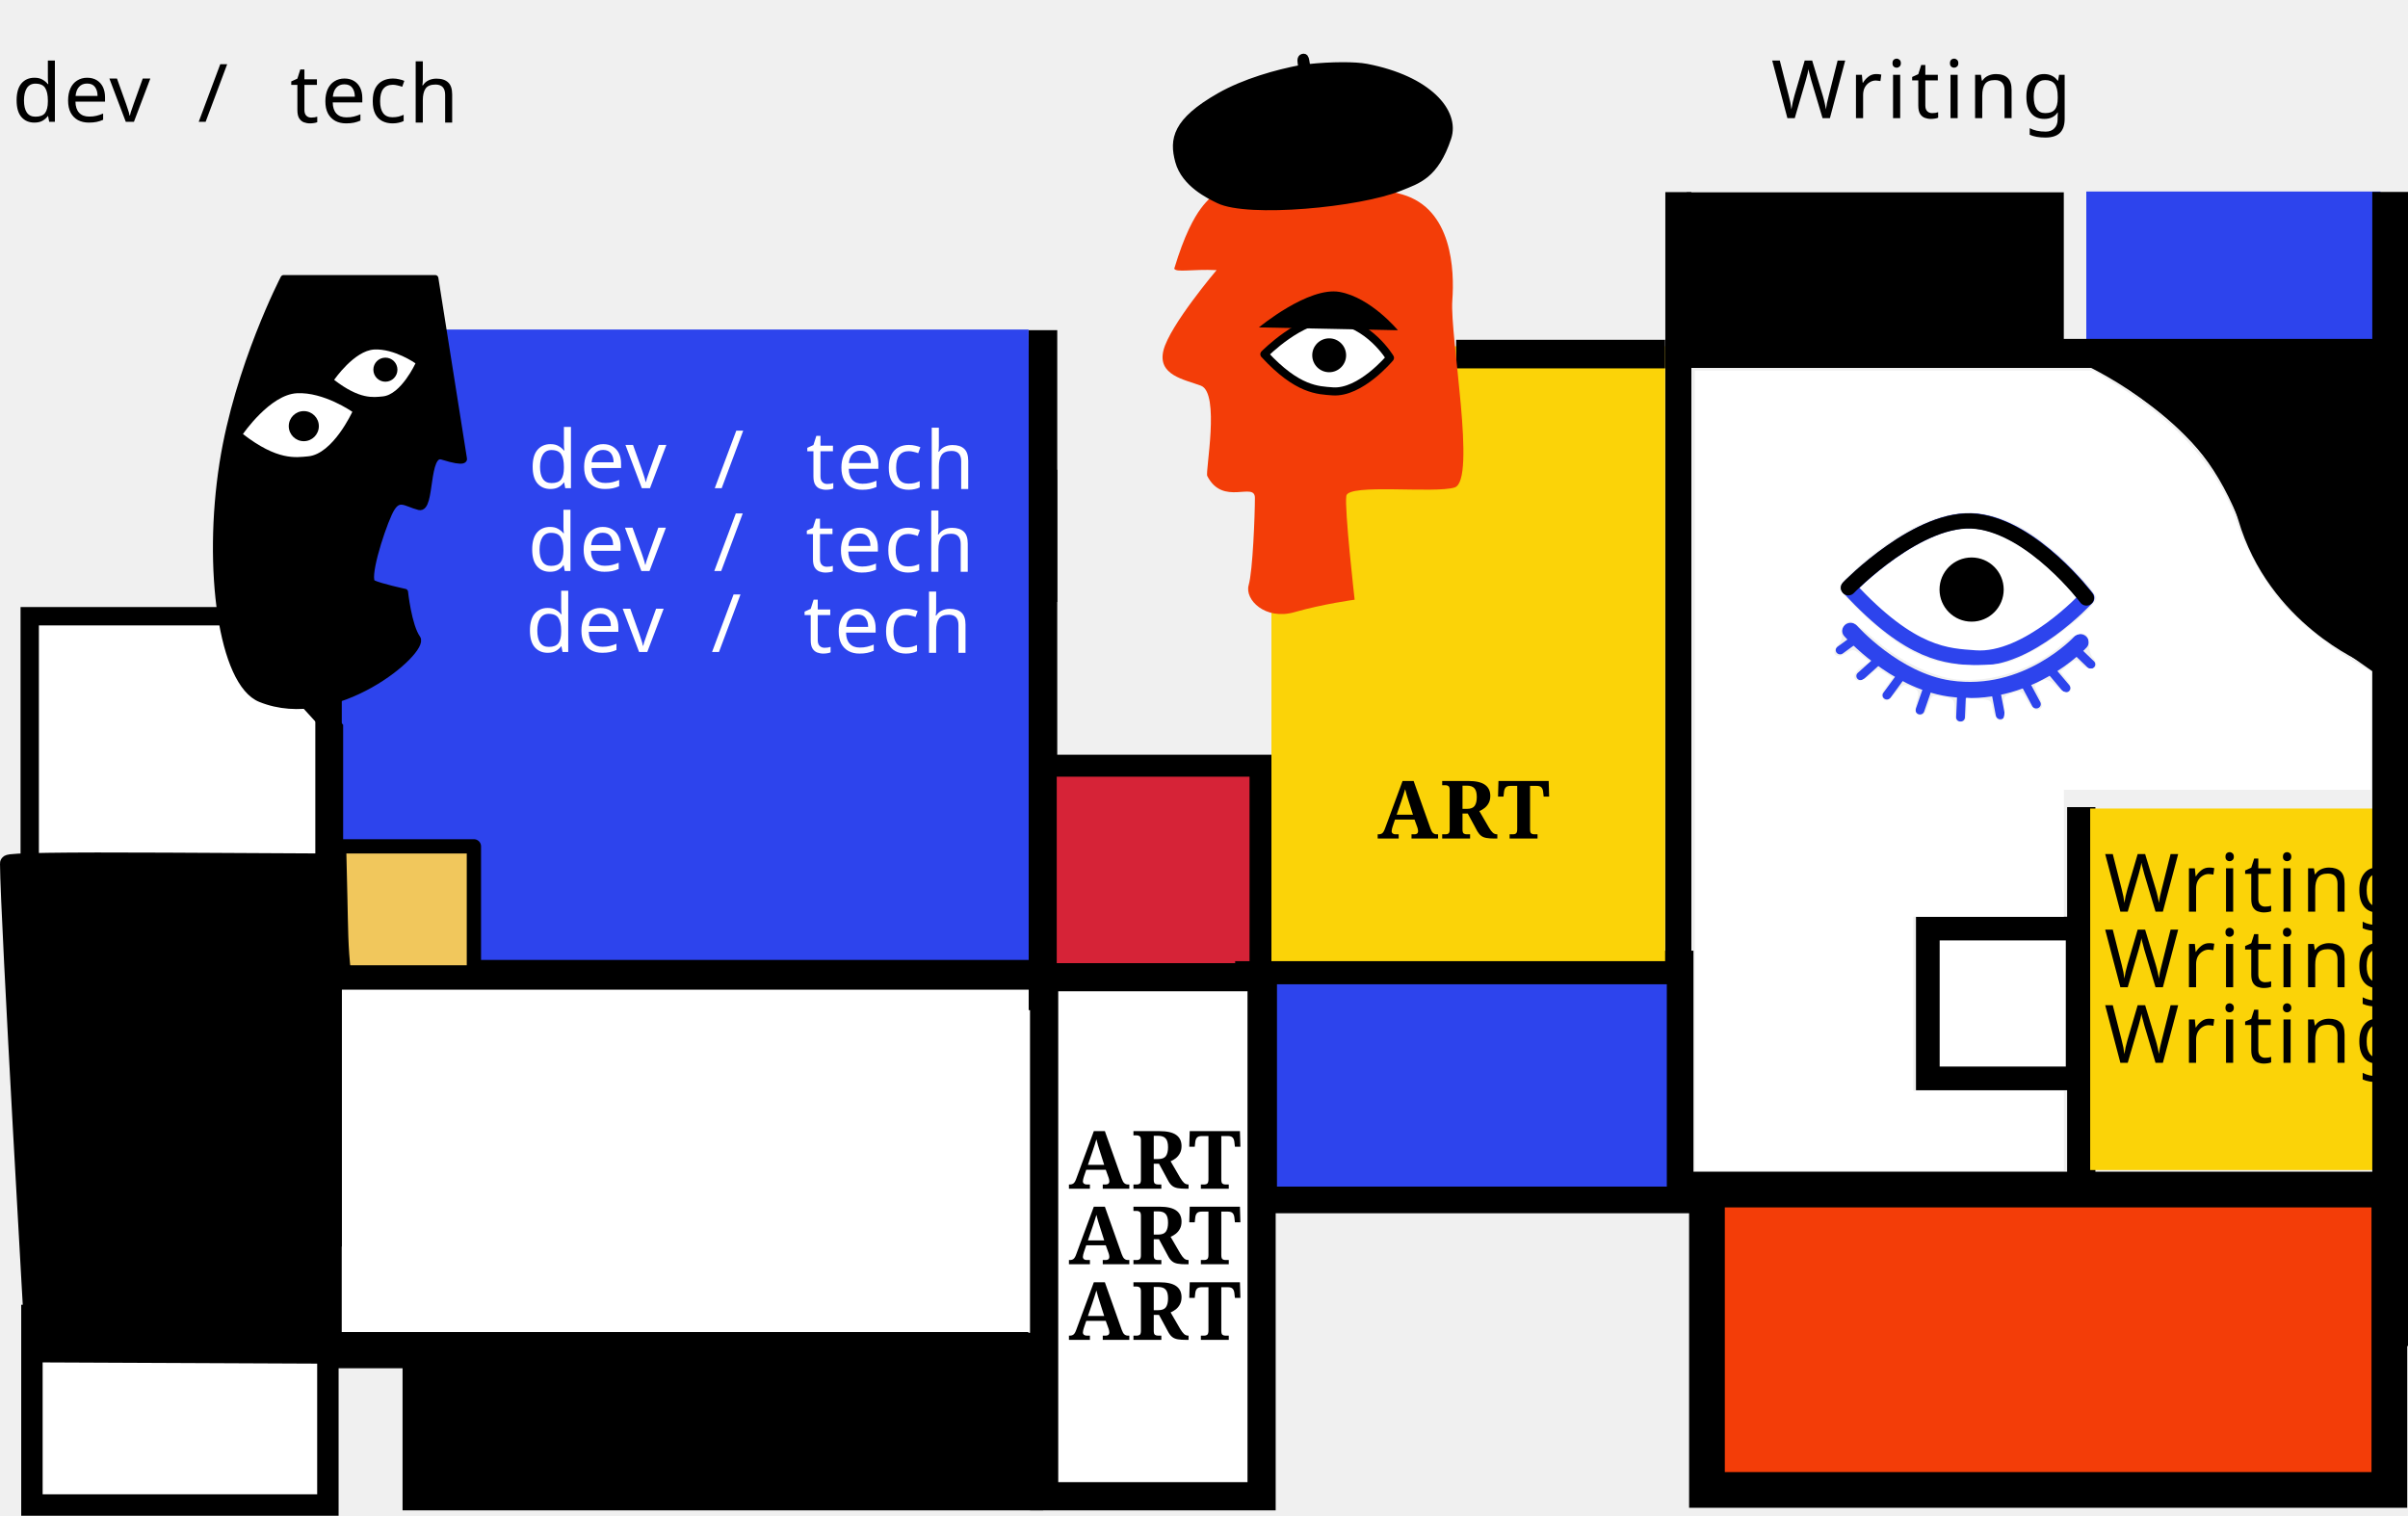
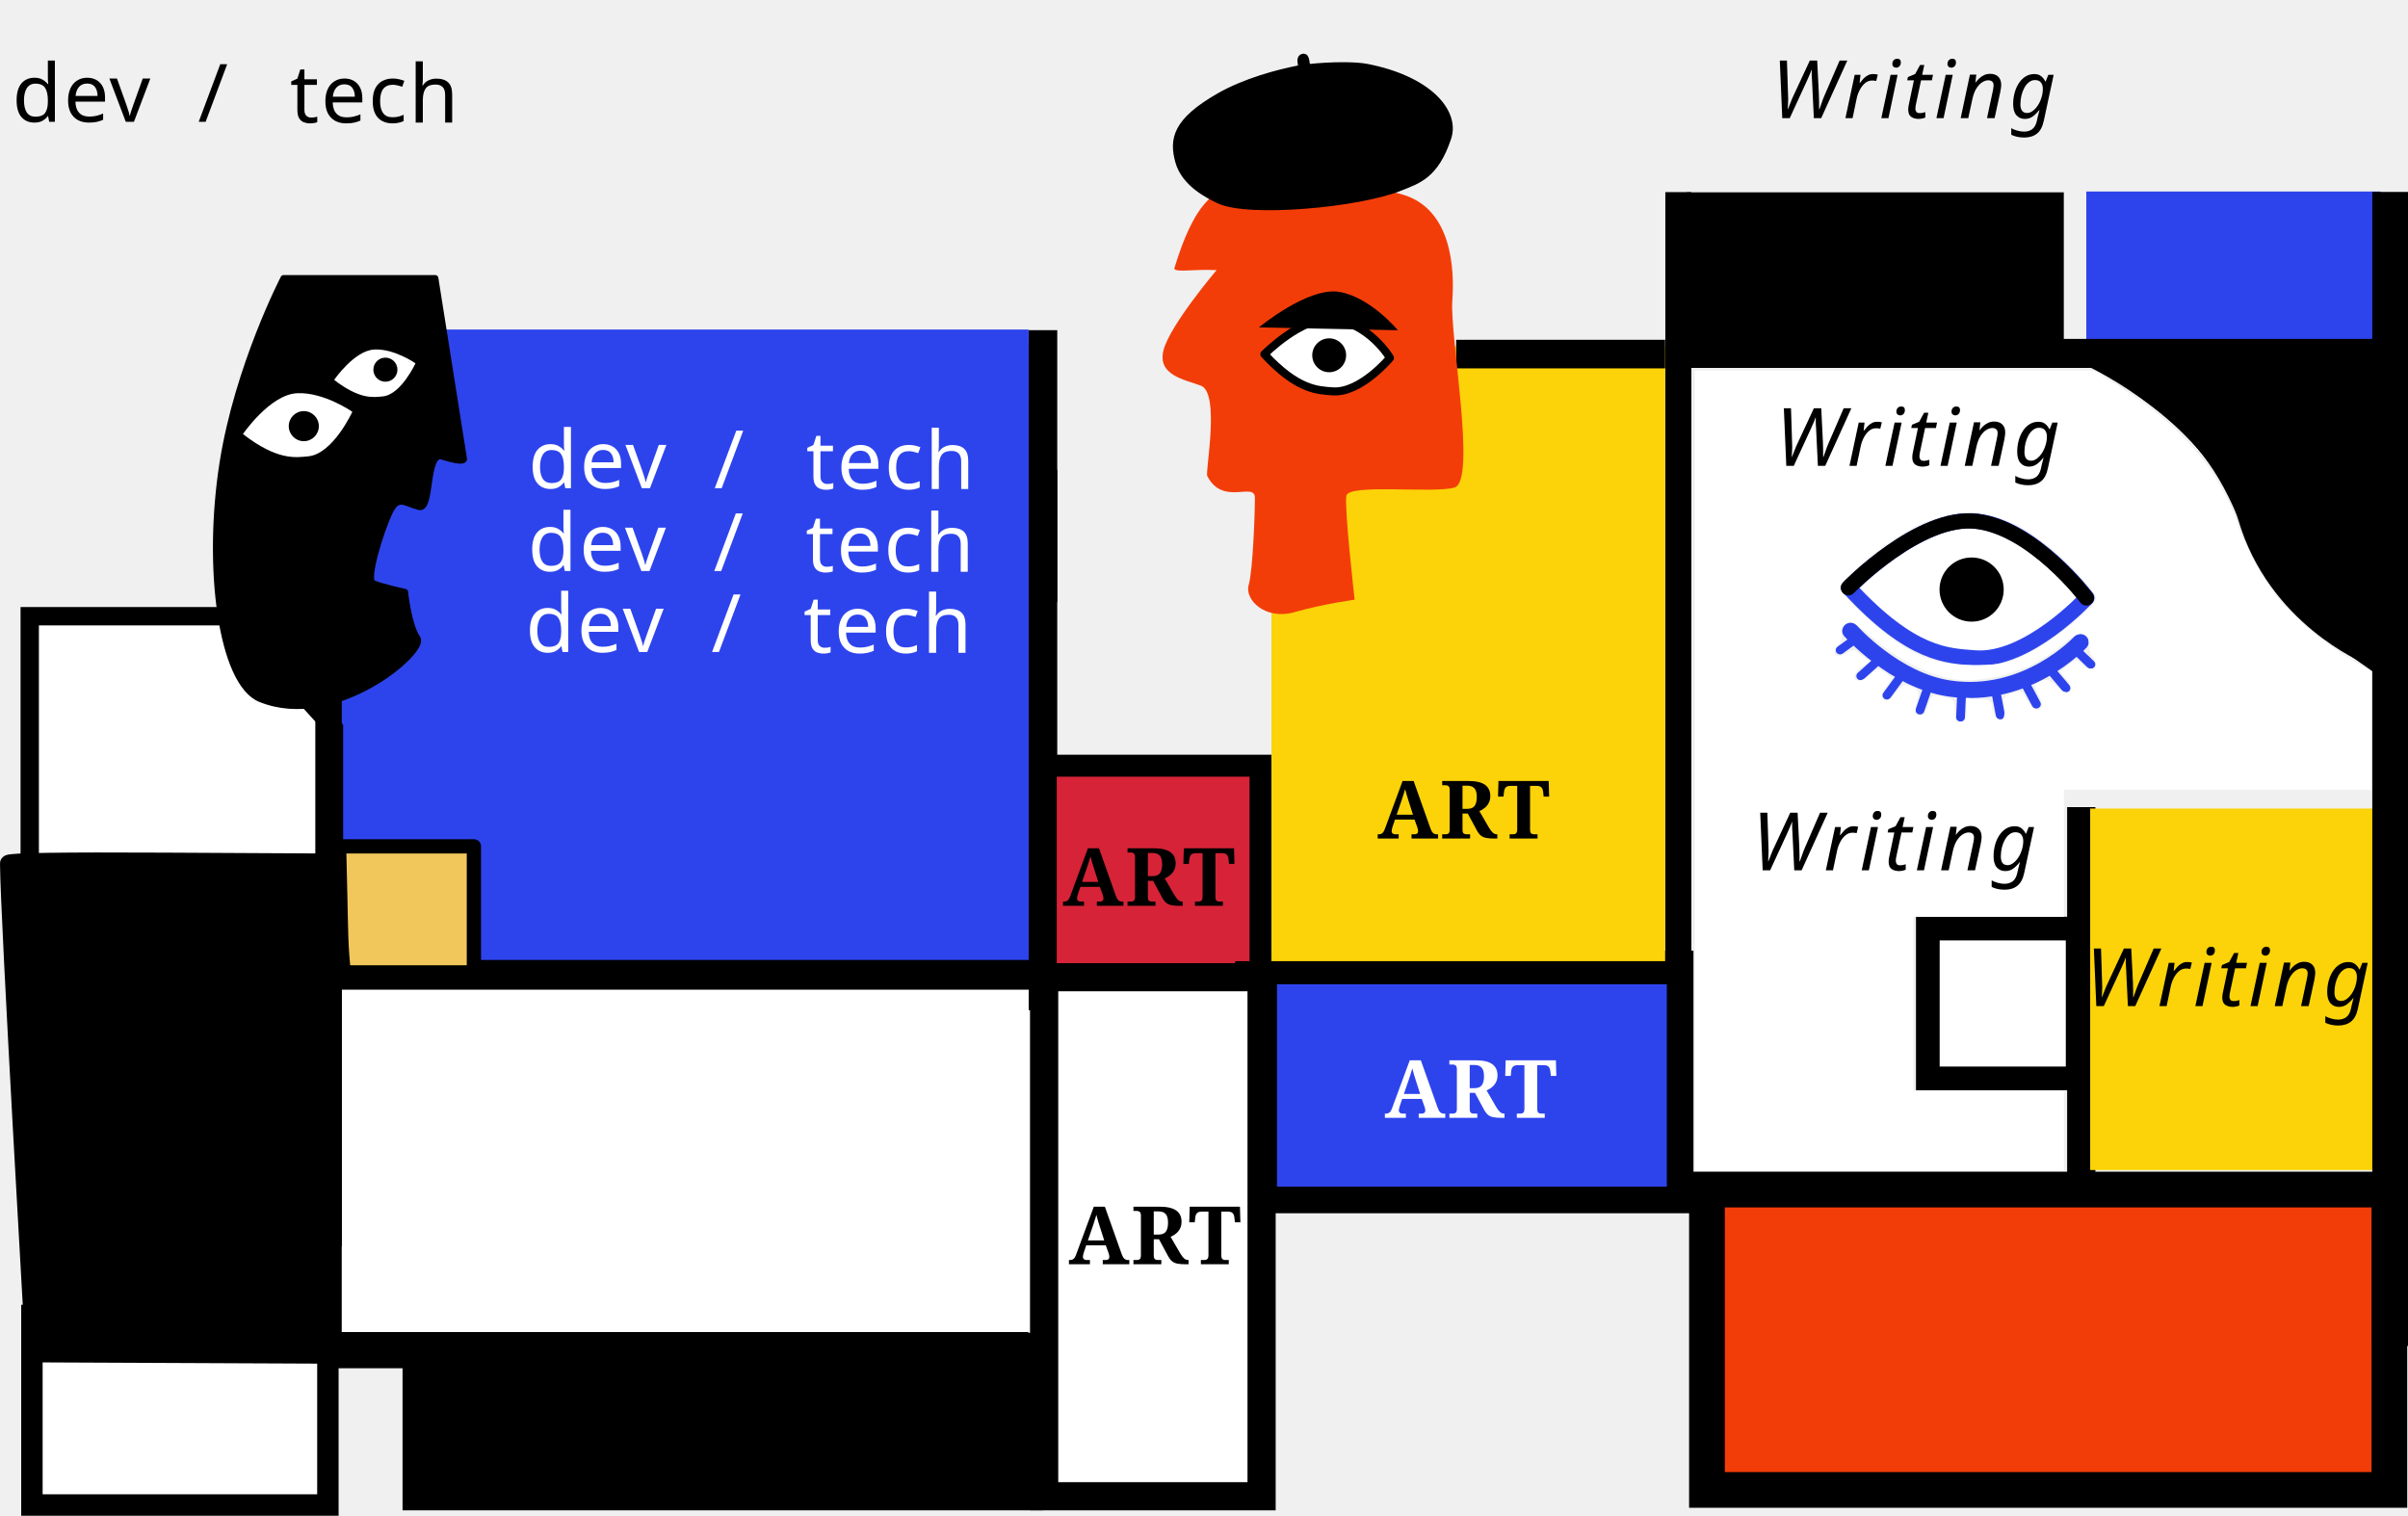
<svg xmlns="http://www.w3.org/2000/svg" width="337.156mm" height="212.235mm" viewBox="0 0 337.156 212.235" version="1.1" id="svg1">
  <defs id="defs1">
    <rect x="1523.813" y="386.259" width="345.935" height="246.187" id="rect76" />
    <clipPath clipPathUnits="userSpaceOnUse" id="clipPath5">
      <path id="path55" style="stroke-width:0.1;stroke-linecap:square;paint-order:markers fill stroke;stop-color:#000000" d="M 438.251,553.764 H 1298.121 V 755.159 H 438.251 Z" />
    </clipPath>
    <linearGradient id="swatch50">
      <stop style="stop-color:#4d4d4d;stop-opacity:1;" offset="0" id="stop50" />
    </linearGradient>
    <linearGradient id="swatch34">
      <stop style="stop-color:#4d4d4d;stop-opacity:1;" offset="0" id="stop34" />
    </linearGradient>
    <rect x="1523.813" y="386.259" width="459.227" height="234.858" id="rect76-8" />
    <rect x="1523.813" y="386.259" width="459.227" height="234.858" id="rect76-8-1" />
  </defs>
  <g id="layer1" transform="translate(-48.53948,-13.54574)">
    <g id="svg_writer" transform="translate(4.7625)">
      <g id="g18">
        <g id="g17">
          <path id="rect64-5" style="fill:#2d44ed;stroke-width:2.844;stroke-linecap:round" d="m 335.89,40.363 h 41.189 v 22.754 h -41.189 z" />
          <g id="g72" transform="matrix(0.7760958,0,0,0.7760958,73.14054,21.50266)">
            <g id="g31-2" transform="matrix(-1.118478,-0.0771815,-0.07830832,1.134808,659.9633,-109.7037)">
              <g id="g71" transform="matrix(1.051327,0.0036794,0.00378763,0.9974859,-15.00826,49.34709)">
                <g id="g73" transform="translate(0.7082797,3.521542)">
                  <path style="fill:#ffffff;stroke:#2d44ed;stroke-width:1;stroke-linecap:round;stroke-linejoin:round;stroke-opacity:1" d="m 65.167,66.981 c 0,0 4.656,-4.802 8.408,-4.36 3.751,0.442 7.216,5.03 7.216,5.03 0,0 -3.869,4.212 -7.335,3.946 C 71.672,71.46 69.302,71.474 65.167,66.981 Z" id="path10-5-6-4" transform="matrix(-2.326218,-0.1582127,-0.1692722,2.417716,472.2598,-3.017995)" />
                  <path style="fill:none;stroke:#000000;stroke-width:2.749;stroke-linecap:round;stroke-linejoin:round;stroke-opacity:1" d="m 296.748,91.862 c 0,0 12.8,-13.2 23.113,-11.986 10.313,1.214 19.837,13.827 19.837,13.827" id="path10-5-6-4-9" transform="matrix(-0.8461845,-0.05755141,-0.06157442,0.8794679,566.1497,84.93792)" />
                  <circle style="fill:#000000;stroke:none;stroke-width:1.25;stroke-linecap:round;stroke-linejoin:round" id="path13-3-4-1" cx="73.229" cy="67.112" r="2.106" transform="matrix(-2.326218,-0.1582127,-0.1692722,2.417716,472.2598,-3.017995)" />
                  <path style="fill:none;fill-opacity:1;stroke:#2d44ed;stroke-width:2.565;stroke-linecap:round;stroke-linejoin:round;stroke-dasharray:none;stroke-opacity:1" d="m 273.377,154.877 c 0,0 7.463,9.709 19.471,8.705 8.49,-0.71 15.719,-8.115 15.719,-8.115" id="path26-7-3" />
                  <path style="fill:none;fill-opacity:1;stroke:#2d44ed;stroke-width:1.344;stroke-linecap:round;stroke-linejoin:round;stroke-dasharray:none;stroke-opacity:1" d="m 290.918,164.616 -0.091,3.426" id="path27-3-4-8" />
                  <path style="fill:none;fill-opacity:1;stroke:#2d44ed;stroke-width:1.347;stroke-linecap:round;stroke-linejoin:round;stroke-dasharray:none;stroke-opacity:1" d="m 307.185,156.22 2.767,2.406" id="path27-8-3" />
                  <path style="fill:none;fill-opacity:1;stroke:#2d44ed;stroke-width:1.347;stroke-linecap:round;stroke-linejoin:round;stroke-dasharray:none;stroke-opacity:1" d="m 304.015,159.839 2.502,2.68" id="path27-6-1-3" />
                  <path style="fill:none;fill-opacity:1;stroke:#2d44ed;stroke-width:1.347;stroke-linecap:round;stroke-linejoin:round;stroke-dasharray:none;stroke-opacity:1" d="m 300.407,162.169 1.9,3.136" id="path27-4-0-3" />
                  <path style="fill:none;fill-opacity:1;stroke:#2d44ed;stroke-width:1.347;stroke-linecap:round;stroke-linejoin:round;stroke-dasharray:none;stroke-opacity:1" d="m 296.181,163.783 0.915,3.551" id="path27-3-3-80" />
                  <path style="fill:none;fill-opacity:1;stroke:#2d44ed;stroke-width:1.387;stroke-linecap:round;stroke-linejoin:round;stroke-dasharray:none;stroke-opacity:1" d="m 274.385,155.804 -2.849,2.478" id="path27-8-5-4" />
                  <path style="fill:none;fill-opacity:1;stroke:#2d44ed;stroke-width:1.387;stroke-linecap:round;stroke-linejoin:round;stroke-dasharray:none;stroke-opacity:1" d="m 277.65,159.532 -2.576,2.76" id="path27-6-1-9-7" />
                  <path style="fill:none;fill-opacity:1;stroke:#2d44ed;stroke-width:1.387;stroke-linecap:round;stroke-linejoin:round;stroke-dasharray:none;stroke-opacity:1" d="m 281.365,161.93 -1.956,3.229" id="path27-4-0-6-68" />
                  <path style="fill:none;fill-opacity:1;stroke:#2d44ed;stroke-width:1.387;stroke-linecap:round;stroke-linejoin:round;stroke-dasharray:none;stroke-opacity:1" d="m 285.717,163.592 -0.942,3.656" id="path27-3-3-2-9" />
                </g>
              </g>
            </g>
          </g>
          <rect style="fill:#ffffff;fill-opacity:1;stroke:#000000;stroke-width:3.316;stroke-linecap:butt;stroke-linejoin:miter;stroke-dasharray:none;stroke-opacity:1" id="rect5" width="20.978" height="20.978" x="313.701" y="143.567" />
        </g>
      </g>
      <rect style="fill:#000000;fill-opacity:1;stroke:none;stroke-width:2.965;stroke-linecap:round;stroke-linejoin:miter;stroke-dasharray:none;stroke-opacity:1" id="rect64-2-9" width="52.808" height="23.032" x="279.932" y="40.475" />
      <text xml:space="preserve" style="font-weight:600;font-size:11.289px;line-height:0;font-family:'URW Gothic';-inkscape-font-specification:'URW Gothic Semi-Bold';text-align:start;letter-spacing:0.529px;writing-mode:lr-tb;direction:ltr;text-anchor:start;fill:#ffffff;fill-opacity:1;stroke:#000000;stroke-width:1.5;stroke-linecap:round;stroke-linejoin:round" x="291.774" y="30.084" id="text1-9-3">
-         <tspan id="tspan1-2-6" style="font-style:normal;font-variant:normal;font-weight:normal;font-stretch:normal;font-size:11.289px;line-height:0;font-family:Bauhaus;-inkscape-font-specification:Bauhaus;letter-spacing:0.529px;fill:#000000;fill-opacity:1;stroke:none;stroke-width:1.5" x="291.774" y="30.084">Writing</tspan>
+         <tspan id="tspan1-2-6" style="font-style:italic;font-variant:normal;font-weight:normal;font-stretch:normal;font-size:11.289px;line-height:0;font-family:Graphik;-inkscape-font-specification:'Graphik Italic';letter-spacing:0.529px;fill:#000000;fill-opacity:1;stroke:none;stroke-width:1.5" x="291.774" y="30.084">Writing</tspan>
      </text>
      <path style="fill:none;fill-opacity:1;stroke:#000000;stroke-width:2.569;stroke-linecap:butt;stroke-linejoin:miter;stroke-dasharray:none;stroke-opacity:1" d="m 336.76,63.727 c 0,0 17.54,8.185 21.632,22.217 4.093,14.032 16.955,19.294 16.955,19.294" id="path7" />
      <path style="fill:#000000;fill-opacity:1;stroke:#000000;stroke-width:21.455;stroke-linecap:butt;stroke-linejoin:miter;stroke-dasharray:none;stroke-opacity:1" d="m 1403.62,381.194 c -17.878,-12.557 -33.182,-31.31 -39.226,-48.07 -12.545,-34.785 -27.785,-56.395 -52.852,-74.946 l -14.447,-10.691 61.102,-0.588 c 33.606,-0.323 61.463,-0.227 61.905,0.215 0.442,0.442 0.54,33.337 0.22,73.101 l -0.583,72.299 z" id="path14" transform="scale(0.2645833)" />
      <rect style="fill:#f33d08;fill-opacity:1;stroke:#000000;stroke-width:5;stroke-linecap:round;stroke-linejoin:miter;stroke-dasharray:none;stroke-opacity:1" id="rect64-2-9-1-5-5" width="95.546" height="42.059" x="282.777" y="180.11" />
      <path style="fill:#ffffff;fill-opacity:1;stroke:#000000;stroke-width:3.956;stroke-linecap:square;stroke-linejoin:round;stroke-dasharray:none" d="m 335.185,179.827 v -51.288" id="path2-2-9" />
      <rect style="fill:#fbd308;fill-opacity:1;stroke:none;stroke-width:4.453;stroke-linecap:round;stroke-linejoin:miter;stroke-dasharray:none;stroke-opacity:1" id="lamp" width="41.439" height="50.619" x="336.433" y="126.757" />
-       <text xml:space="preserve" style="font-weight:600;font-size:11.289px;line-height:0;font-family:'URW Gothic';-inkscape-font-specification:'URW Gothic Semi-Bold';text-align:start;letter-spacing:0.529px;writing-mode:lr-tb;direction:ltr;text-anchor:start;fill:#ffffff;fill-opacity:1;stroke:#000000;stroke-width:1.5;stroke-linecap:round;stroke-linejoin:round" x="338.394" y="141.196" id="text1-9-3-9">
-         <tspan id="tspan1-2-6-7" style="font-style:normal;font-variant:normal;font-weight:normal;font-stretch:normal;font-size:11.289px;line-height:0;font-family:Bauhaus;-inkscape-font-specification:Bauhaus;letter-spacing:0.529px;fill:#000000;fill-opacity:1;stroke:none;stroke-width:1.5" x="338.394" y="141.196">Writing</tspan>
-       </text>
-       <text xml:space="preserve" style="font-weight:600;font-size:11.289px;line-height:0;font-family:'URW Gothic';-inkscape-font-specification:'URW Gothic Semi-Bold';text-align:start;letter-spacing:0.529px;writing-mode:lr-tb;direction:ltr;text-anchor:start;fill:#ffffff;fill-opacity:1;stroke:#000000;stroke-width:1.5;stroke-linecap:round;stroke-linejoin:round" x="338.394" y="151.78" id="text1-9-3-9-0">
-         <tspan id="tspan1-2-6-7-3" style="font-style:normal;font-variant:normal;font-weight:normal;font-stretch:normal;font-size:11.289px;line-height:0;font-family:Bauhaus;-inkscape-font-specification:Bauhaus;letter-spacing:0.529px;fill:#000000;fill-opacity:1;stroke:none;stroke-width:1.5" x="338.394" y="151.78">Writing</tspan>
-       </text>
-       <text xml:space="preserve" style="font-weight:600;font-size:11.289px;line-height:0;font-family:'URW Gothic';-inkscape-font-specification:'URW Gothic Semi-Bold';text-align:start;letter-spacing:0.529px;writing-mode:lr-tb;direction:ltr;text-anchor:start;fill:#ffffff;fill-opacity:1;stroke:#000000;stroke-width:1.5;stroke-linecap:round;stroke-linejoin:round" x="338.394" y="162.363" id="text1-9-3-9-0-4">
-         <tspan id="tspan1-2-6-7-3-0" style="font-style:normal;font-variant:normal;font-weight:normal;font-stretch:normal;font-size:11.289px;line-height:0;font-family:Bauhaus;-inkscape-font-specification:Bauhaus;letter-spacing:0.529px;fill:#000000;fill-opacity:1;stroke:none;stroke-width:1.5" x="338.394" y="162.363">Writing</tspan>
+       <text xml:space="preserve" style="font-weight:600;font-size:11.289px;line-height:0;font-family:'URW Gothic';-inkscape-font-specification:'URW Gothic Semi-Bold';text-align:start;letter-spacing:0.529px;writing-mode:lr-tb;direction:ltr;text-anchor:start;fill:#ffffff;fill-opacity:1;stroke:#000000;stroke-width:1.5;stroke-linecap:round;stroke-linejoin:round" x="335.748" y="154.425" id="text1-9-3-9-0">
+         <tspan id="tspan1-2-6-7-3" style="font-style:italic;font-variant:normal;font-weight:normal;font-stretch:normal;font-size:11.289px;line-height:0;font-family:Graphik;-inkscape-font-specification:'Graphik Italic';letter-spacing:0.529px;fill:#000000;fill-opacity:1;stroke:none;stroke-width:1.5" x="335.748" y="154.425">Writing</tspan>
      </text>
      <path style="fill:#ffffff;fill-opacity:1;stroke:#000000;stroke-width:4.059;stroke-linecap:square;stroke-linejoin:round;stroke-dasharray:none" d="m 281.126,63.033 h 95.662" id="path2-3-6-7-3" />
      <path style="fill:#ffffff;fill-opacity:1;stroke:#000000;stroke-width:5;stroke-linecap:square;stroke-linejoin:round;stroke-dasharray:none" d="M 378.433,199.517 V 42.916" id="path2-2" />
      <path style="fill:#ffffff;stroke:none;stroke-width:17.716" d="M 896.875,407.812 V 196.094 h 105.485 105.486 l 13.655,8.482 c 32.397,20.124 53.968,45.367 62.849,73.549 3.391,10.761 13.726,29.294 21.874,39.226 8.504,10.366 23.842,23.055 38.91,32.191 l 9.553,5.792 v 31.318 31.318 h -81.25 -81.25 v 33.594 33.594 H 1052.344 1012.5 V 531.25 577.344 h 39.844 39.844 v 21.094 21.094 H 994.531 896.875 Z m 143.75,-32.121 v -6.34 l 6.641,0.48 c 5.894,0.426 6.695,0.951 7.124,4.663 0.629,5.446 4.533,8.972 5.923,5.349 0.536,-1.396 0.677,-4.563 0.314,-7.036 -0.575,-3.918 -0.025,-4.692 4.276,-6.012 4.623,-1.419 5.115,-1.182 7.763,3.735 2.788,5.178 5.946,6.694 7.775,3.733 0.515,-0.834 -0.198,-3.712 -1.585,-6.395 -1.388,-2.683 -2.295,-5.07 -2.017,-5.303 4.315,-3.62 7.322,-3.622 10.719,-0.006 6.313,6.72 11.612,4.059 6.035,-3.031 l -3.24,-4.119 3.652,-3.043 c 4.45,-3.708 5.091,-3.777 7.559,-0.804 2.389,2.878 7.812,3.095 7.812,0.312 0,-1.117 -0.879,-2.913 -1.953,-3.99 -1.074,-1.077 -1.953,-4.206 -1.953,-6.953 0,-7.584 -5.331,-7.538 -14.033,0.122 -14.695,12.935 -37.314,20.436 -55.953,18.556 -12.959,-1.307 -31.798,-10.655 -44.322,-21.994 -5.291,-4.79 -10.716,-8.709 -12.054,-8.709 -2.838,0 -5.574,4.552 -4.516,7.512 0.402,1.124 -0.52,3.426 -2.049,5.115 -4.034,4.457 -0.712,7.536 4.469,4.141 3.477,-2.278 4.032,-2.208 8.085,1.024 l 4.352,3.47 -4.099,2.686 c -4.611,3.021 -5.47,7.301 -1.465,7.301 1.449,0 4.235,-1.504 6.192,-3.343 3.386,-3.181 3.751,-3.217 7.536,-0.736 l 3.978,2.606 -3.44,4.653 c -2.781,3.761 -3.058,5.026 -1.448,6.596 1.598,1.557 2.853,0.922 6.331,-3.203 4.014,-4.76 4.654,-5.001 8.561,-3.221 3.52,1.604 4.046,2.59 3.162,5.926 -1.793,6.763 -1.575,8.549 1.111,9.107 1.79,0.371 3.148,-1.171 4.418,-5.018 1.985,-6.014 1.997,-6.02 9.208,-4.578 4.461,0.892 4.883,1.5 4.883,7.031 0,5.013 0.538,6.055 3.125,6.055 2.611,0 3.125,-1.042 3.125,-6.34 z m 32.965,-30.015 c 13.71,-6.977 35.785,-24.996 35.785,-29.209 0,-1.603 -5.449,-8.442 -12.109,-15.2 -33.559,-34.048 -60.365,-38.57 -94.918,-16.014 -13.369,8.728 -28.91,22.634 -28.91,25.871 0,2.936 20.364,22.113 30.96,29.156 13.604,9.042 24.786,12.099 42.63,11.656 13.888,-0.345 15.851,-0.808 26.562,-6.259 z" id="path4" transform="matrix(0.2645833,0,0,0.2645833,43.77698,13.54574)" />
+       <text xml:space="preserve" style="font-weight:600;font-size:11.289px;line-height:0;font-family:'URW Gothic';-inkscape-font-specification:'URW Gothic Semi-Bold';text-align:start;letter-spacing:0.529px;writing-mode:lr-tb;direction:ltr;text-anchor:start;fill:#ffffff;fill-opacity:1;stroke:#000000;stroke-width:1.5;stroke-linecap:round;stroke-linejoin:round" x="289.032" y="135.409" id="text1-9-3-9-0-4">
+         <tspan id="tspan1-2-6-7-3-0" style="font-style:italic;font-variant:normal;font-weight:normal;font-stretch:normal;font-size:11.289px;line-height:0;font-family:Graphik;-inkscape-font-specification:'Graphik Italic';letter-spacing:0.529px;fill:#000000;fill-opacity:1;stroke:none;stroke-width:1.5" x="289.032" y="135.409">Writing</tspan>
+       </text>
+       <text xml:space="preserve" style="font-weight:600;font-size:11.289px;line-height:0;font-family:'URW Gothic';-inkscape-font-specification:'URW Gothic Semi-Bold';text-align:start;letter-spacing:0.529px;writing-mode:lr-tb;direction:ltr;text-anchor:start;fill:#ffffff;fill-opacity:1;stroke:#000000;stroke-width:1.5;stroke-linecap:round;stroke-linejoin:round" x="292.34" y="78.771" id="text1-9-3-9">
+         <tspan id="tspan1-2-6-7" style="font-style:italic;font-variant:normal;font-weight:normal;font-stretch:normal;font-size:11.289px;line-height:0;font-family:Graphik;-inkscape-font-specification:'Graphik Italic';letter-spacing:0.529px;fill:#000000;fill-opacity:1;stroke:none;stroke-width:1.5" x="292.34" y="78.771">Writing</tspan>
+       </text>
    </g>
    <g id="svg_coder">
      <path id="screen" style="fill:#2d44ed;stroke-width:8.238;stroke-linecap:round" d="m 192.886,148.051 -99.059,0.331 V 59.684 h 98.734" />
      <path style="fill:#ffffff;fill-opacity:1;stroke:#000000;stroke-width:2.569;stroke-linecap:butt;stroke-linejoin:miter;stroke-dasharray:none;stroke-opacity:1" d="M 80.978,99.83 H 52.701 v 48.8 h 42.599 v -33.102 z" id="path6" />
      <rect style="fill:#ffffff;fill-opacity:1;stroke:#000000;stroke-width:4.169;stroke-linecap:round;stroke-linejoin:miter;stroke-dasharray:none;stroke-opacity:1" id="rect64-0" width="100.607" height="52.215" x="94.302" y="150.04" />
      <rect style="fill:#ffffff;fill-opacity:1;stroke:#000000;stroke-width:3;stroke-linecap:round;stroke-linejoin:miter;stroke-dasharray:none;stroke-opacity:1" id="rect64-0-5" width="41.44" height="26.546" x="53.009" y="197.735" />
      <path style="fill:#000000;stroke:#000000;stroke-width:0.889;stroke-linecap:round;stroke-linejoin:round" d="m 88.256,52.505 h 21.219 l 3.994,25.213 c 0,0 0.471,0.842 -2.996,-0.25 -2.438,-0.768 -1.451,7.501 -3.245,7.052 -1.997,-0.499 -2.996,-1.81 -4.244,0.936 -1.248,2.746 -3.245,9.236 -2.247,9.736 0.999,0.499 4.493,1.248 4.493,1.248 0,0 0.499,4.743 1.747,6.49 1.248,1.747 -11.483,12.731 -21.968,8.487 -5.452,-2.207 -7.602,-18.299 -5.294,-32.999 2.13,-13.569 8.539,-25.914 8.539,-25.914 z" id="path1" />
      <path style="fill:#f1c75c;fill-opacity:1;stroke:#000000;stroke-width:2;stroke-linecap:round;stroke-linejoin:round;stroke-dasharray:none" d="m 96.193,139.688 -0.18,-7.636 h 9.44 9.44 v 8.827 8.827 h -9.105 -9.105 c -0.42,-3.317 -0.407,-6.68 -0.491,-10.018 z" id="path8" />
      <path style="fill:#000000;stroke:#000000;stroke-width:2.373;stroke-linecap:round;stroke-linejoin:round;stroke-dasharray:none" d="m 53.31,203.121 c 0,0 -3.549,-61.191 -3.584,-68.677 -0.002,-0.289 7.442,-0.399 21.94,-0.324 l 21.942,0.115 0.323,27.926 c 0.277,23.993 0.649,41.143 0.649,41.143 z" id="path9" />
      <path style="fill:#ffffff;stroke:none;stroke-width:0.743;stroke-linecap:round;stroke-linejoin:round" d="m 95.325,66.737 c 0,0 2.809,-4.103 5.613,-4.251 2.804,-0.148 5.774,1.933 5.774,1.933 0,0 -2.02,4.394 -4.593,4.635 -1.324,0.124 -3.199,0.456 -6.793,-2.317 z" id="path10-1" />
      <g id="g26" transform="translate(21.16667,14.81667)">
        <path style="fill:#ffffff;stroke:none;stroke-width:1;stroke-linecap:round;stroke-linejoin:round" d="m 61.388,59.509 c 0,0 3.778,-5.519 7.55,-5.718 3.772,-0.199 7.767,2.6 7.767,2.6 0,0 -2.717,5.911 -6.178,6.235 -1.78,0.166 -4.304,0.613 -9.138,-3.117 z" id="path10" />
        <circle style="fill:#000000;stroke:none;stroke-width:1.25;stroke-linecap:round;stroke-linejoin:round" id="path13" cx="69.91" cy="58.399" r="2.106" />
      </g>
      <circle style="fill:#000000;stroke:none;stroke-width:1;stroke-linecap:round;stroke-linejoin:round" id="path13-2" cx="102.501" cy="65.309" r="1.685" />
      <g id="g1" transform="translate(5.291667,-28.04584)">
        <text xml:space="preserve" style="font-weight:600;font-size:11.289px;font-family:'URW Gothic';-inkscape-font-specification:'URW Gothic Semi-Bold';text-align:start;letter-spacing:0.265px;writing-mode:lr-tb;direction:ltr;text-anchor:start;fill:none;stroke:#000000;stroke-width:1.5;stroke-linecap:round;stroke-linejoin:round" x="83.839" y="58.755" id="text1">
          <tspan id="tspan1" style="font-style:normal;font-variant:normal;font-weight:normal;font-stretch:normal;font-size:11.289px;font-family:Graphik;-inkscape-font-specification:Graphik;letter-spacing:0.265px;fill:#000000;stroke:none;stroke-width:1.5" x="83.839" y="58.755">tech</tspan>
        </text>
        <text xml:space="preserve" style="font-weight:600;font-size:11.289px;font-family:'URW Gothic';-inkscape-font-specification:'URW Gothic Semi-Bold';text-align:start;letter-spacing:0.265px;writing-mode:lr-tb;direction:ltr;text-anchor:start;fill:none;stroke:#000000;stroke-width:1.5;stroke-linecap:round;stroke-linejoin:round" x="44.949" y="58.645" id="text1-8">
          <tspan id="tspan1-1" style="font-style:normal;font-variant:normal;font-weight:normal;font-stretch:normal;font-size:11.289px;font-family:Graphik;-inkscape-font-specification:Graphik;letter-spacing:0.265px;fill:#000000;stroke:none;stroke-width:1.5" x="44.949" y="58.645">dev  /</tspan>
        </text>
      </g>
      <g id="g1-3" transform="translate(77.54597,23.25812)" style="fill:#ffffff">
        <text xml:space="preserve" style="font-weight:600;font-size:11.289px;font-family:'URW Gothic';-inkscape-font-specification:'URW Gothic Semi-Bold';text-align:start;letter-spacing:0.265px;writing-mode:lr-tb;direction:ltr;text-anchor:start;fill:#ffffff;stroke:#000000;stroke-width:1.5;stroke-linecap:round;stroke-linejoin:round" x="83.839" y="58.755" id="text1-1">
          <tspan id="tspan1-9" style="font-style:normal;font-variant:normal;font-weight:normal;font-stretch:normal;font-size:11.289px;font-family:Graphik;-inkscape-font-specification:Graphik;letter-spacing:0.265px;fill:#ffffff;stroke:none;stroke-width:1.5" x="83.839" y="58.755">tech</tspan>
        </text>
        <text xml:space="preserve" style="font-weight:600;font-size:11.289px;font-family:'URW Gothic';-inkscape-font-specification:'URW Gothic Semi-Bold';text-align:start;letter-spacing:0.265px;writing-mode:lr-tb;direction:ltr;text-anchor:start;fill:#ffffff;stroke:#000000;stroke-width:1.5;stroke-linecap:round;stroke-linejoin:round" x="44.949" y="58.645" id="text1-8-4">
          <tspan id="tspan1-1-7" style="font-style:normal;font-variant:normal;font-weight:normal;font-stretch:normal;font-size:11.289px;font-family:Graphik;-inkscape-font-specification:Graphik;letter-spacing:0.265px;fill:#ffffff;stroke:none;stroke-width:1.5" x="44.949" y="58.645">dev  /</tspan>
        </text>
      </g>
      <g id="g1-36" transform="translate(77.47982,34.85018)" style="fill:#ffffff">
        <text xml:space="preserve" style="font-weight:600;font-size:11.289px;font-family:'URW Gothic';-inkscape-font-specification:'URW Gothic Semi-Bold';text-align:start;letter-spacing:0.265px;writing-mode:lr-tb;direction:ltr;text-anchor:start;fill:#ffffff;stroke:#000000;stroke-width:1.5;stroke-linecap:round;stroke-linejoin:round" x="83.839" y="58.755" id="text1-10">
          <tspan id="tspan1-6" style="font-style:normal;font-variant:normal;font-weight:normal;font-stretch:normal;font-size:11.289px;font-family:Graphik;-inkscape-font-specification:Graphik;letter-spacing:0.265px;fill:#ffffff;stroke:none;stroke-width:1.5" x="83.839" y="58.755">tech</tspan>
        </text>
        <text xml:space="preserve" style="font-weight:600;font-size:11.289px;font-family:'URW Gothic';-inkscape-font-specification:'URW Gothic Semi-Bold';text-align:start;letter-spacing:0.265px;writing-mode:lr-tb;direction:ltr;text-anchor:start;fill:#ffffff;stroke:#000000;stroke-width:1.5;stroke-linecap:round;stroke-linejoin:round" x="44.949" y="58.645" id="text1-8-3">
          <tspan id="tspan1-1-2" style="font-style:normal;font-variant:normal;font-weight:normal;font-stretch:normal;font-size:11.289px;font-family:Graphik;-inkscape-font-specification:Graphik;letter-spacing:0.265px;fill:#ffffff;stroke:none;stroke-width:1.5" x="44.949" y="58.645">dev  /</tspan>
        </text>
      </g>
      <g id="g1-5" transform="translate(77.16563,46.19419)" style="fill:#ffffff">
        <text xml:space="preserve" style="font-weight:600;font-size:11.289px;font-family:'URW Gothic';-inkscape-font-specification:'URW Gothic Semi-Bold';text-align:start;letter-spacing:0.265px;writing-mode:lr-tb;direction:ltr;text-anchor:start;fill:#ffffff;stroke:#000000;stroke-width:1.5;stroke-linecap:round;stroke-linejoin:round" x="83.839" y="58.755" id="text1-4">
          <tspan id="tspan1-7" style="font-style:normal;font-variant:normal;font-weight:normal;font-stretch:normal;font-size:11.289px;font-family:Graphik;-inkscape-font-specification:Graphik;letter-spacing:0.265px;fill:#ffffff;stroke:none;stroke-width:1.5" x="83.839" y="58.755">tech</tspan>
        </text>
        <text xml:space="preserve" style="font-weight:600;font-size:11.289px;font-family:'URW Gothic';-inkscape-font-specification:'URW Gothic Semi-Bold';text-align:start;letter-spacing:0.265px;writing-mode:lr-tb;direction:ltr;text-anchor:start;fill:#ffffff;stroke:#000000;stroke-width:1.5;stroke-linecap:round;stroke-linejoin:round" x="44.949" y="58.645" id="text1-8-6">
          <tspan id="tspan1-1-5" style="font-style:normal;font-variant:normal;font-weight:normal;font-stretch:normal;font-size:11.289px;font-family:Graphik;-inkscape-font-specification:Graphik;letter-spacing:0.265px;fill:#ffffff;stroke:none;stroke-width:1.5" x="44.949" y="58.645">dev  /</tspan>
        </text>
      </g>
      <path id="rect2-3" style="stroke-width:4;stroke-linecap:square;stroke-linejoin:round;stroke-dasharray:none" d="m 92.689,109.213 c 1.698,3.237 1.273,-2.879 3.706,-1e-5 v 78.88 h -3.706 z" />
      <path style="fill:#ffffff;fill-opacity:1;stroke:#000000;stroke-width:4;stroke-linecap:square;stroke-linejoin:round;stroke-dasharray:none" d="M 194.571,95.835 V 61.773" id="path2-4" />
      <path style="fill:#ffffff;fill-opacity:1;stroke:#000000;stroke-width:5.073;stroke-linecap:square;stroke-linejoin:round;stroke-dasharray:none" d="m 97.106,202.595 h 92.888" id="path2-3" />
      <path style="fill:#ffffff;fill-opacity:1;stroke:#000000;stroke-width:4;stroke-linecap:square;stroke-linejoin:round;stroke-dasharray:none" d="M 194.571,152.994 V 81.325" id="path2-4-1" />
      <path style="fill:#000000;fill-opacity:1;stroke:#000000;stroke-width:5.721;stroke-linecap:butt;stroke-linejoin:miter;stroke-dasharray:none;stroke-opacity:1" d="m 107.764,213.847 v -8.32 h 41.99 41.99 v 8.32 8.32 h -41.99 -41.99 z" id="path15" />
    </g>
    <g id="svg_artist">
      <rect style="fill:#2d44ed;fill-opacity:1;stroke:#000000;stroke-width:3.731;stroke-linecap:round;stroke-linejoin:miter;stroke-dasharray:none;stroke-opacity:1" id="rect64-2-9-1" width="58.313" height="33.03" x="225.47" y="148.532" />
      <rect style="fill:#d62337;fill-opacity:1;stroke:#000000;stroke-width:3.076;stroke-linecap:round;stroke-linejoin:miter;stroke-dasharray:none;stroke-opacity:1" id="rect64-2-9-1-5" width="30.069" height="29.273" x="194.961" y="120.764" />
      <rect style="fill:#ffffff;fill-opacity:1;stroke:#000000;stroke-width:3.945;stroke-linecap:round;stroke-linejoin:miter;stroke-dasharray:none;stroke-opacity:1" id="rect64-2-9-1-5-3" width="30.445" height="72.679" x="194.736" y="150.377" />
      <rect style="fill:#fbd308;fill-opacity:1;stroke:none;stroke-width:6.908;stroke-linecap:butt;stroke-linejoin:miter;stroke-dasharray:none;stroke-opacity:1" id="rect3" width="55.129" height="86.574" x="233.436" y="48.305" transform="translate(-6.877273,13.72598)" />
      <path style="fill:#ffffff;fill-opacity:1;stroke:#000000;stroke-width:3.646;stroke-linecap:square;stroke-linejoin:round;stroke-dasharray:none" d="M 283.534,146.377 V 42.266" id="path2-0" />
      <path style="fill:#ffffff;fill-opacity:1;stroke:#000000;stroke-width:3.235;stroke-linecap:square;stroke-linejoin:round;stroke-dasharray:none" d="m 223.096,149.749 h 60.748" id="path2-3-6" />
      <path style="fill:#ffffff;fill-opacity:1;stroke:#000000;stroke-width:4;stroke-linecap:square;stroke-linejoin:round;stroke-dasharray:none" d="m 254.425,63.126 h 25.254" id="path2-3-6-7-4" />
      <g id="g32" transform="translate(-6.877272,13.72598)">
        <g id="head" transform="translate(96.08824,2.382353)">
          <path style="fill:#f33d08;fill-opacity:1;fill-rule:nonzero;stroke:none;stroke-width:2.829;stroke-linecap:round;stroke-linejoin:round;stroke-opacity:1" d="m 130.491,34.286 c 0,0 -6.566,7.741 -7.438,11.233 -0.873,3.492 2.91,4.074 5.237,4.947 2.728,1.023 0.596,12.062 0.893,12.643 2.196,4.292 6.672,0.741 6.672,3.069 0,2.328 -0.291,10.184 -0.873,12.221 -0.582,2.037 2.328,4.947 6.401,3.783 4.074,-1.164 8.438,-1.746 8.438,-1.746 0,0 -1.455,-12.803 -1.164,-14.549 0.291,-1.746 12.321,-0.289 15.156,-1.164 3.115,-0.961 -0.681,-21.229 -0.317,-26.187 0.312,-4.244 0,-12.803 -6.983,-14.84 -6.983,-2.037 -26.666,-2.582 -26.647,-0.113 0.008,1.014 -2.448,1.021 -5.306,10.502 0.298,0.562 2.46,0.046 5.93,0.201 z" id="head_outline" transform="translate(-0.8215047,0.9731095)" />
          <path style="fill:#000000;stroke:#000000;stroke-width:1;stroke-linecap:round;stroke-linejoin:round" d="m 155.395,23.644 c -5.782,2.359 -21.342,3.772 -25.412,1.787 -1.288,-0.628 -4.754,-2.259 -5.613,-5.428 -0.823,-3.031 -0.413,-5.564 5.713,-9.064 3.523,-2.013 8.093,-3.278 11.367,-3.895 0.441,-0.083 -0.405,-1.578 0.425,-1.589 0.428,-0.006 0.188,1.502 0.701,1.449 3.209,-0.335 6.502,-0.339 8.077,-0.035 8.711,1.684 12.564,6.286 11.383,9.838 -1.77,5.322 -4.222,5.951 -6.642,6.938 z" id="path12" />
          <g id="g26-7" transform="matrix(0.7710152,0,0,0.7710152,89.35907,-4.764753)">
            <g id="g27">
              <g id="g28" transform="matrix(1.460348,0,0,1.460348,-28.54438,-17.80166)">
                <path style="fill:#ffffff;stroke:#000000;stroke-width:1;stroke-linecap:round;stroke-linejoin:round" d="m 61.286,58.198 c 0,0 4.647,-4.719 8.408,-4.36 4.633,0.442 7.216,4.815 7.216,4.815 0,0 -3.677,4.427 -7.143,4.161 -1.783,-0.137 -4.345,-0.123 -8.48,-4.616 z" id="path10-5" />
                <circle style="fill:#000000;stroke:none;stroke-width:1.25;stroke-linecap:round;stroke-linejoin:round" id="path13-3" cx="69.348" cy="58.329" r="2.106" />
              </g>
            </g>
          </g>
          <path style="fill:#000000;fill-opacity:1;stroke:none;stroke-width:1.5;stroke-linecap:round;stroke-linejoin:round;stroke-dasharray:none;stroke-opacity:1" d="m 231.684,45.662 c 0,0 6.949,-5.757 11.316,-4.963 4.368,0.794 8.14,5.36 8.14,5.36" id="path26" transform="translate(-96.08824,-2.382353)" />
        </g>
      </g>
      <g id="g74" transform="translate(21.77197,1.014556)" />
-       <text xml:space="preserve" style="font-style:normal;font-variant:normal;font-weight:bold;font-stretch:normal;font-size:11.289px;line-height:0.8;font-family:Serif;-inkscape-font-specification:'Serif Bold';text-align:start;letter-spacing:0.265px;writing-mode:lr-tb;direction:ltr;text-anchor:start;fill:none;stroke:#000000;stroke-width:1.5;stroke-linecap:round;stroke-linejoin:round" x="198.162" y="179.99" id="text1-9-35">
-         <tspan style="font-style:normal;font-variant:normal;font-weight:bold;font-stretch:normal;font-size:11.289px;line-height:0.8;font-family:Serif;-inkscape-font-specification:'Serif Bold';letter-spacing:0.265px;fill:#000000;stroke:none;stroke-width:1.5" x="198.162" y="179.99" id="tspan5">ART</tspan>
+       <text xml:space="preserve" style="font-style:normal;font-variant:normal;font-weight:bold;font-stretch:normal;font-size:11.289px;line-height:0.8;font-family:Serif;-inkscape-font-specification:'Serif Bold';text-align:start;letter-spacing:0.265px;writing-mode:lr-tb;direction:ltr;text-anchor:start;fill:none;stroke:#000000;stroke-width:1.5;stroke-linecap:round;stroke-linejoin:round" x="197.335" y="140.385" id="text1-9-35">
+         <tspan style="font-style:normal;font-variant:normal;font-weight:bold;font-stretch:normal;font-size:11.289px;line-height:0.8;font-family:Serif;-inkscape-font-specification:'Serif Bold';letter-spacing:0.265px;fill:#000000;stroke:none;stroke-width:1.5" x="197.335" y="140.385" id="tspan5">ART</tspan>
      </text>
      <text xml:space="preserve" style="font-style:normal;font-variant:normal;font-weight:bold;font-stretch:normal;font-size:11.289px;line-height:0.8;font-family:Serif;-inkscape-font-specification:'Serif Bold';text-align:start;letter-spacing:0.265px;writing-mode:lr-tb;direction:ltr;text-anchor:start;fill:none;stroke:#000000;stroke-width:1.5;stroke-linecap:round;stroke-linejoin:round" x="198.162" y="190.573" id="text1-9-35-4">
        <tspan style="font-style:normal;font-variant:normal;font-weight:bold;font-stretch:normal;font-size:11.289px;line-height:0.8;font-family:Serif;-inkscape-font-specification:'Serif Bold';letter-spacing:0.265px;fill:#000000;stroke:none;stroke-width:1.5" x="198.162" y="190.573" id="tspan5-4">ART</tspan>
      </text>
-       <text xml:space="preserve" style="font-style:normal;font-variant:normal;font-weight:bold;font-stretch:normal;font-size:11.289px;line-height:0.8;font-family:Serif;-inkscape-font-specification:'Serif Bold';text-align:start;letter-spacing:0.265px;writing-mode:lr-tb;direction:ltr;text-anchor:start;fill:none;stroke:#000000;stroke-width:1.5;stroke-linecap:round;stroke-linejoin:round" x="198.162" y="201.156" id="text1-9-35-4-6">
-         <tspan style="font-style:normal;font-variant:normal;font-weight:bold;font-stretch:normal;font-size:11.289px;line-height:0.8;font-family:Serif;-inkscape-font-specification:'Serif Bold';letter-spacing:0.265px;fill:#000000;stroke:none;stroke-width:1.5" x="198.162" y="201.156" id="tspan5-4-8">ART</tspan>
+       <text xml:space="preserve" style="font-style:normal;font-variant:normal;font-weight:bold;font-stretch:normal;font-size:11.289px;line-height:0.8;font-family:Serif;-inkscape-font-specification:'Serif Bold';text-align:start;letter-spacing:0.265px;writing-mode:lr-tb;direction:ltr;text-anchor:start;fill:none;stroke:#000000;stroke-width:1.5;stroke-linecap:round;stroke-linejoin:round" x="242.397" y="170.068" id="text1-9-35-4-6">
+         <tspan style="font-style:normal;font-variant:normal;font-weight:bold;font-stretch:normal;font-size:11.289px;line-height:0.8;font-family:Serif;-inkscape-font-specification:'Serif Bold';letter-spacing:0.265px;fill:#ffffff;stroke:none;stroke-width:1.5" x="242.397" y="170.068" id="tspan5-4-8">ART</tspan>
      </text>
      <text xml:space="preserve" style="font-style:normal;font-variant:normal;font-weight:bold;font-stretch:normal;font-size:11.289px;line-height:0.8;font-family:Serif;-inkscape-font-specification:'Serif Bold';text-align:start;letter-spacing:0.265px;writing-mode:lr-tb;direction:ltr;text-anchor:start;fill:none;stroke:#000000;stroke-width:1.5;stroke-linecap:round;stroke-linejoin:round" x="241.392" y="130.962" id="text1-9-35-4-4">
        <tspan style="font-style:normal;font-variant:normal;font-weight:bold;font-stretch:normal;font-size:11.289px;line-height:0.8;font-family:Serif;-inkscape-font-specification:'Serif Bold';letter-spacing:0.265px;fill:#000000;stroke:none;stroke-width:1.5" x="241.392" y="130.962" id="tspan5-4-9">ART</tspan>
      </text>
    </g>
  </g>
</svg>
